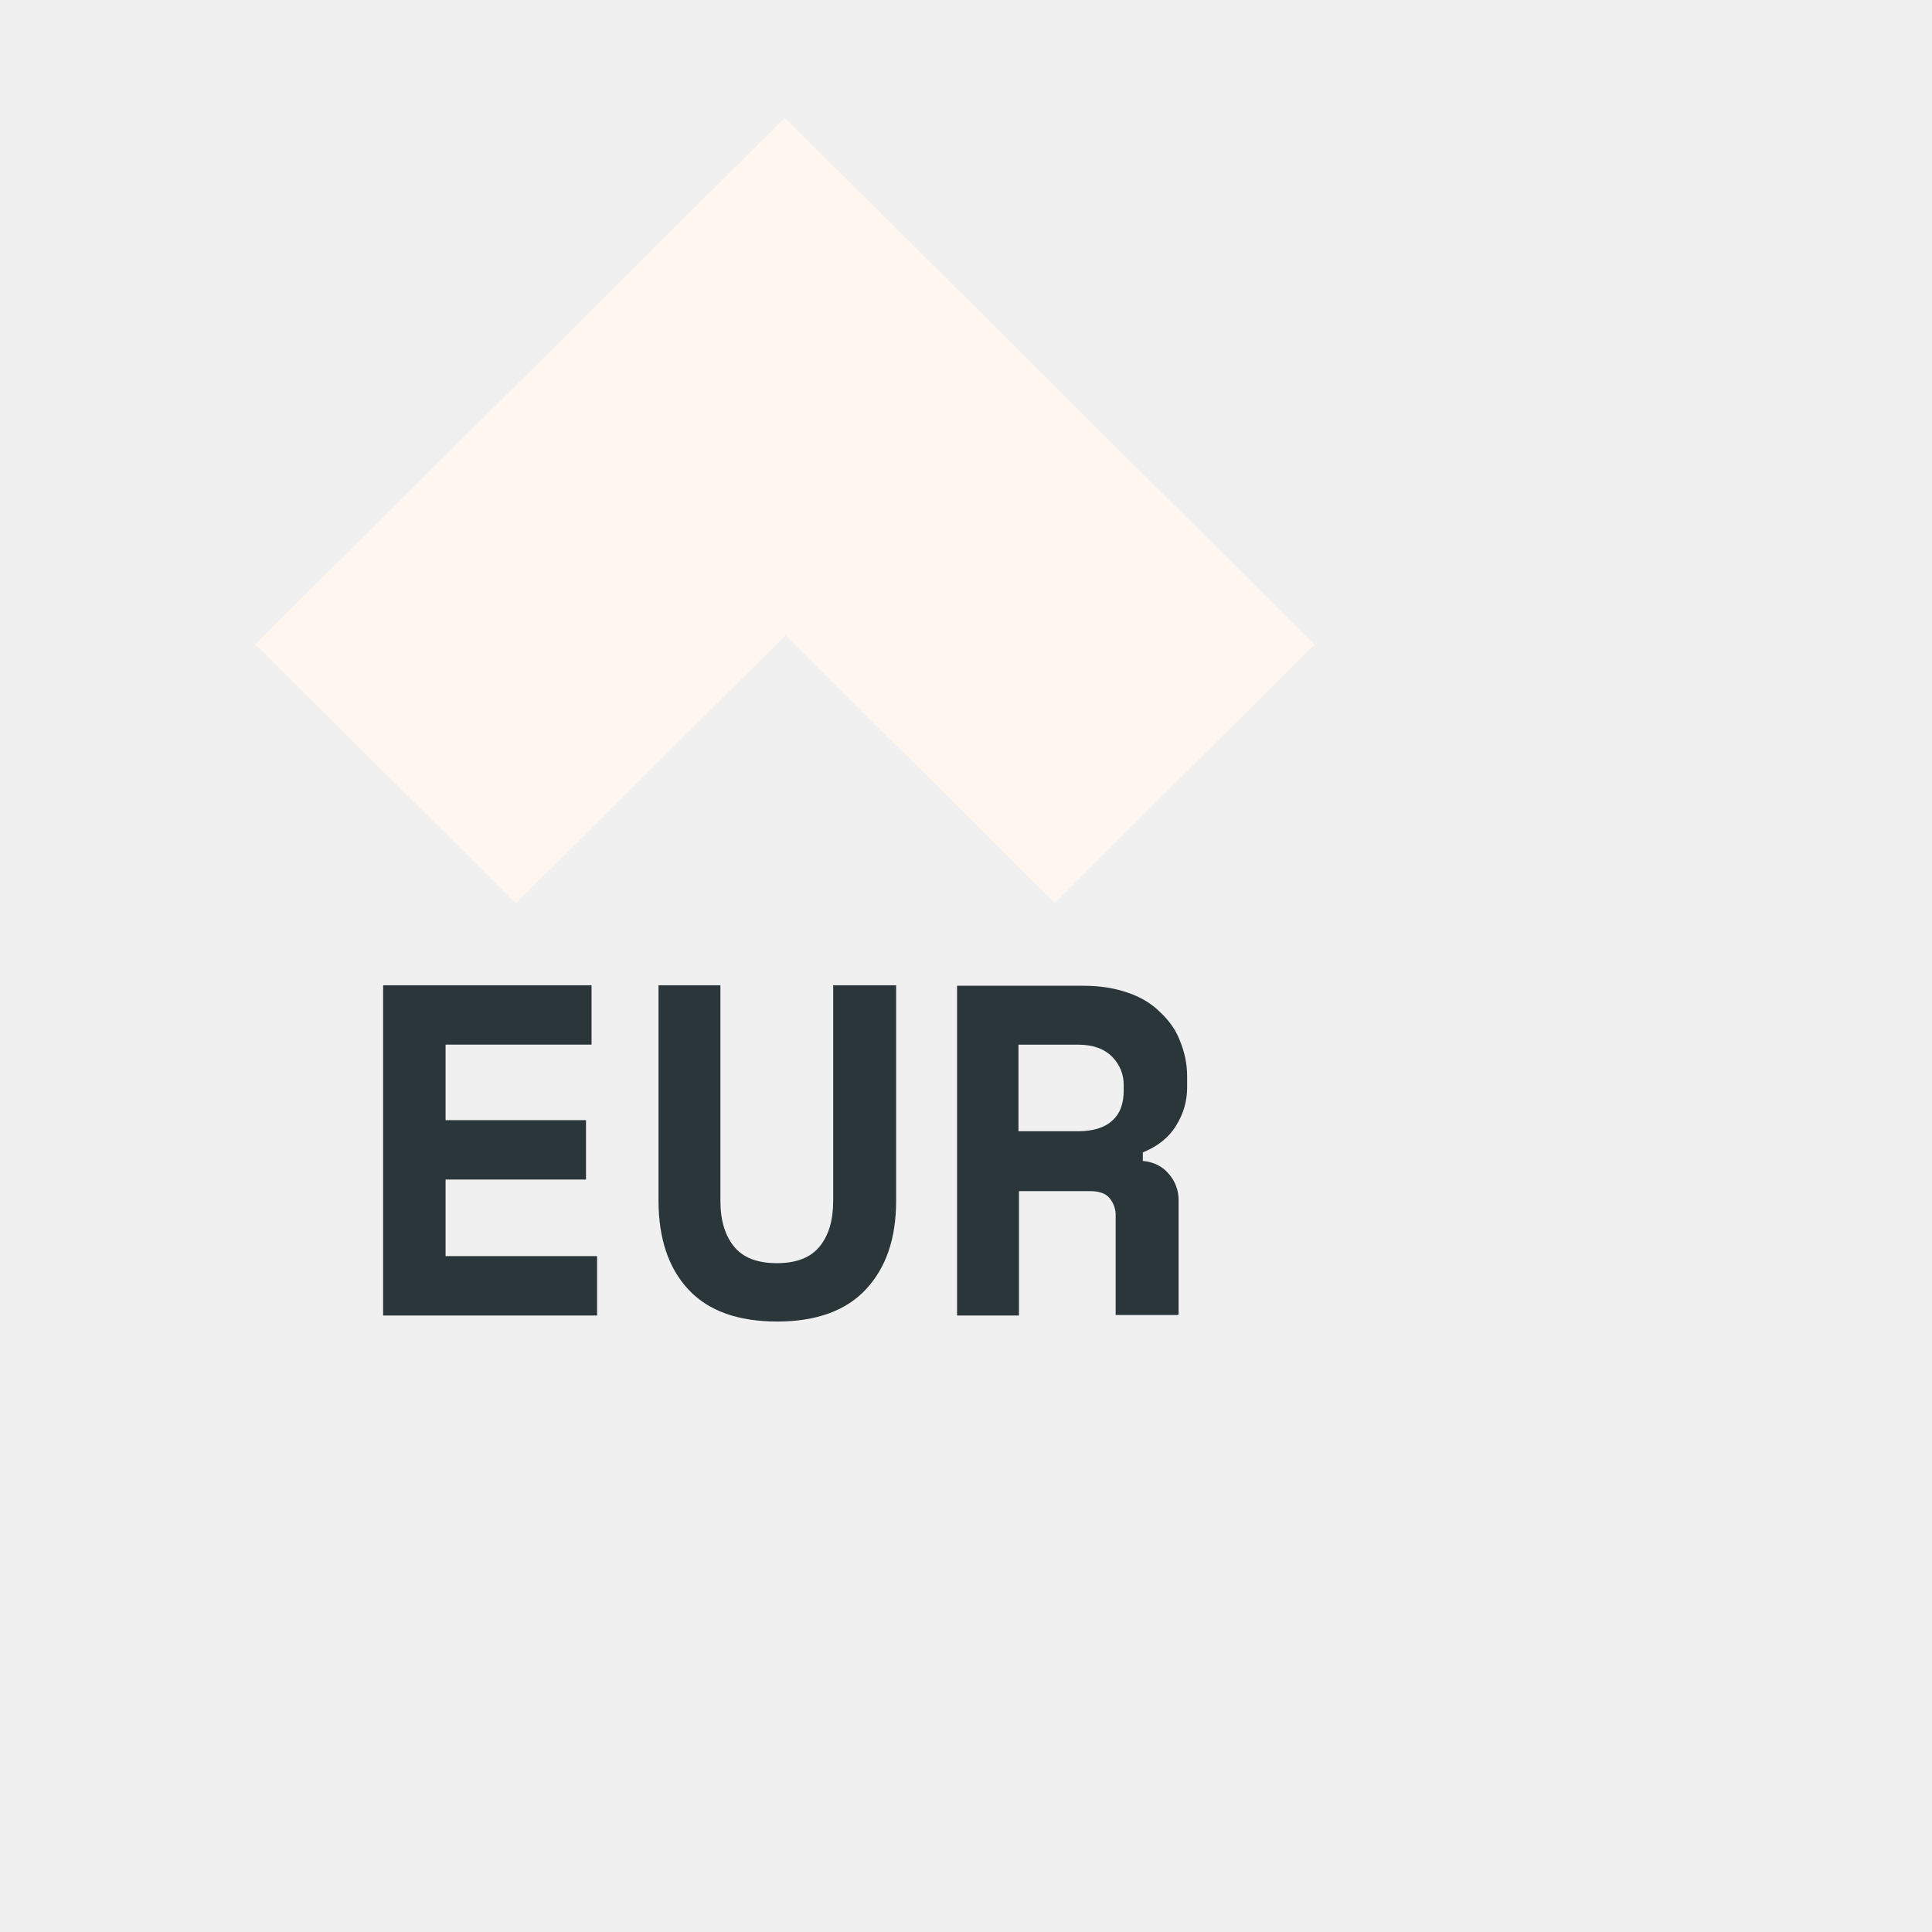
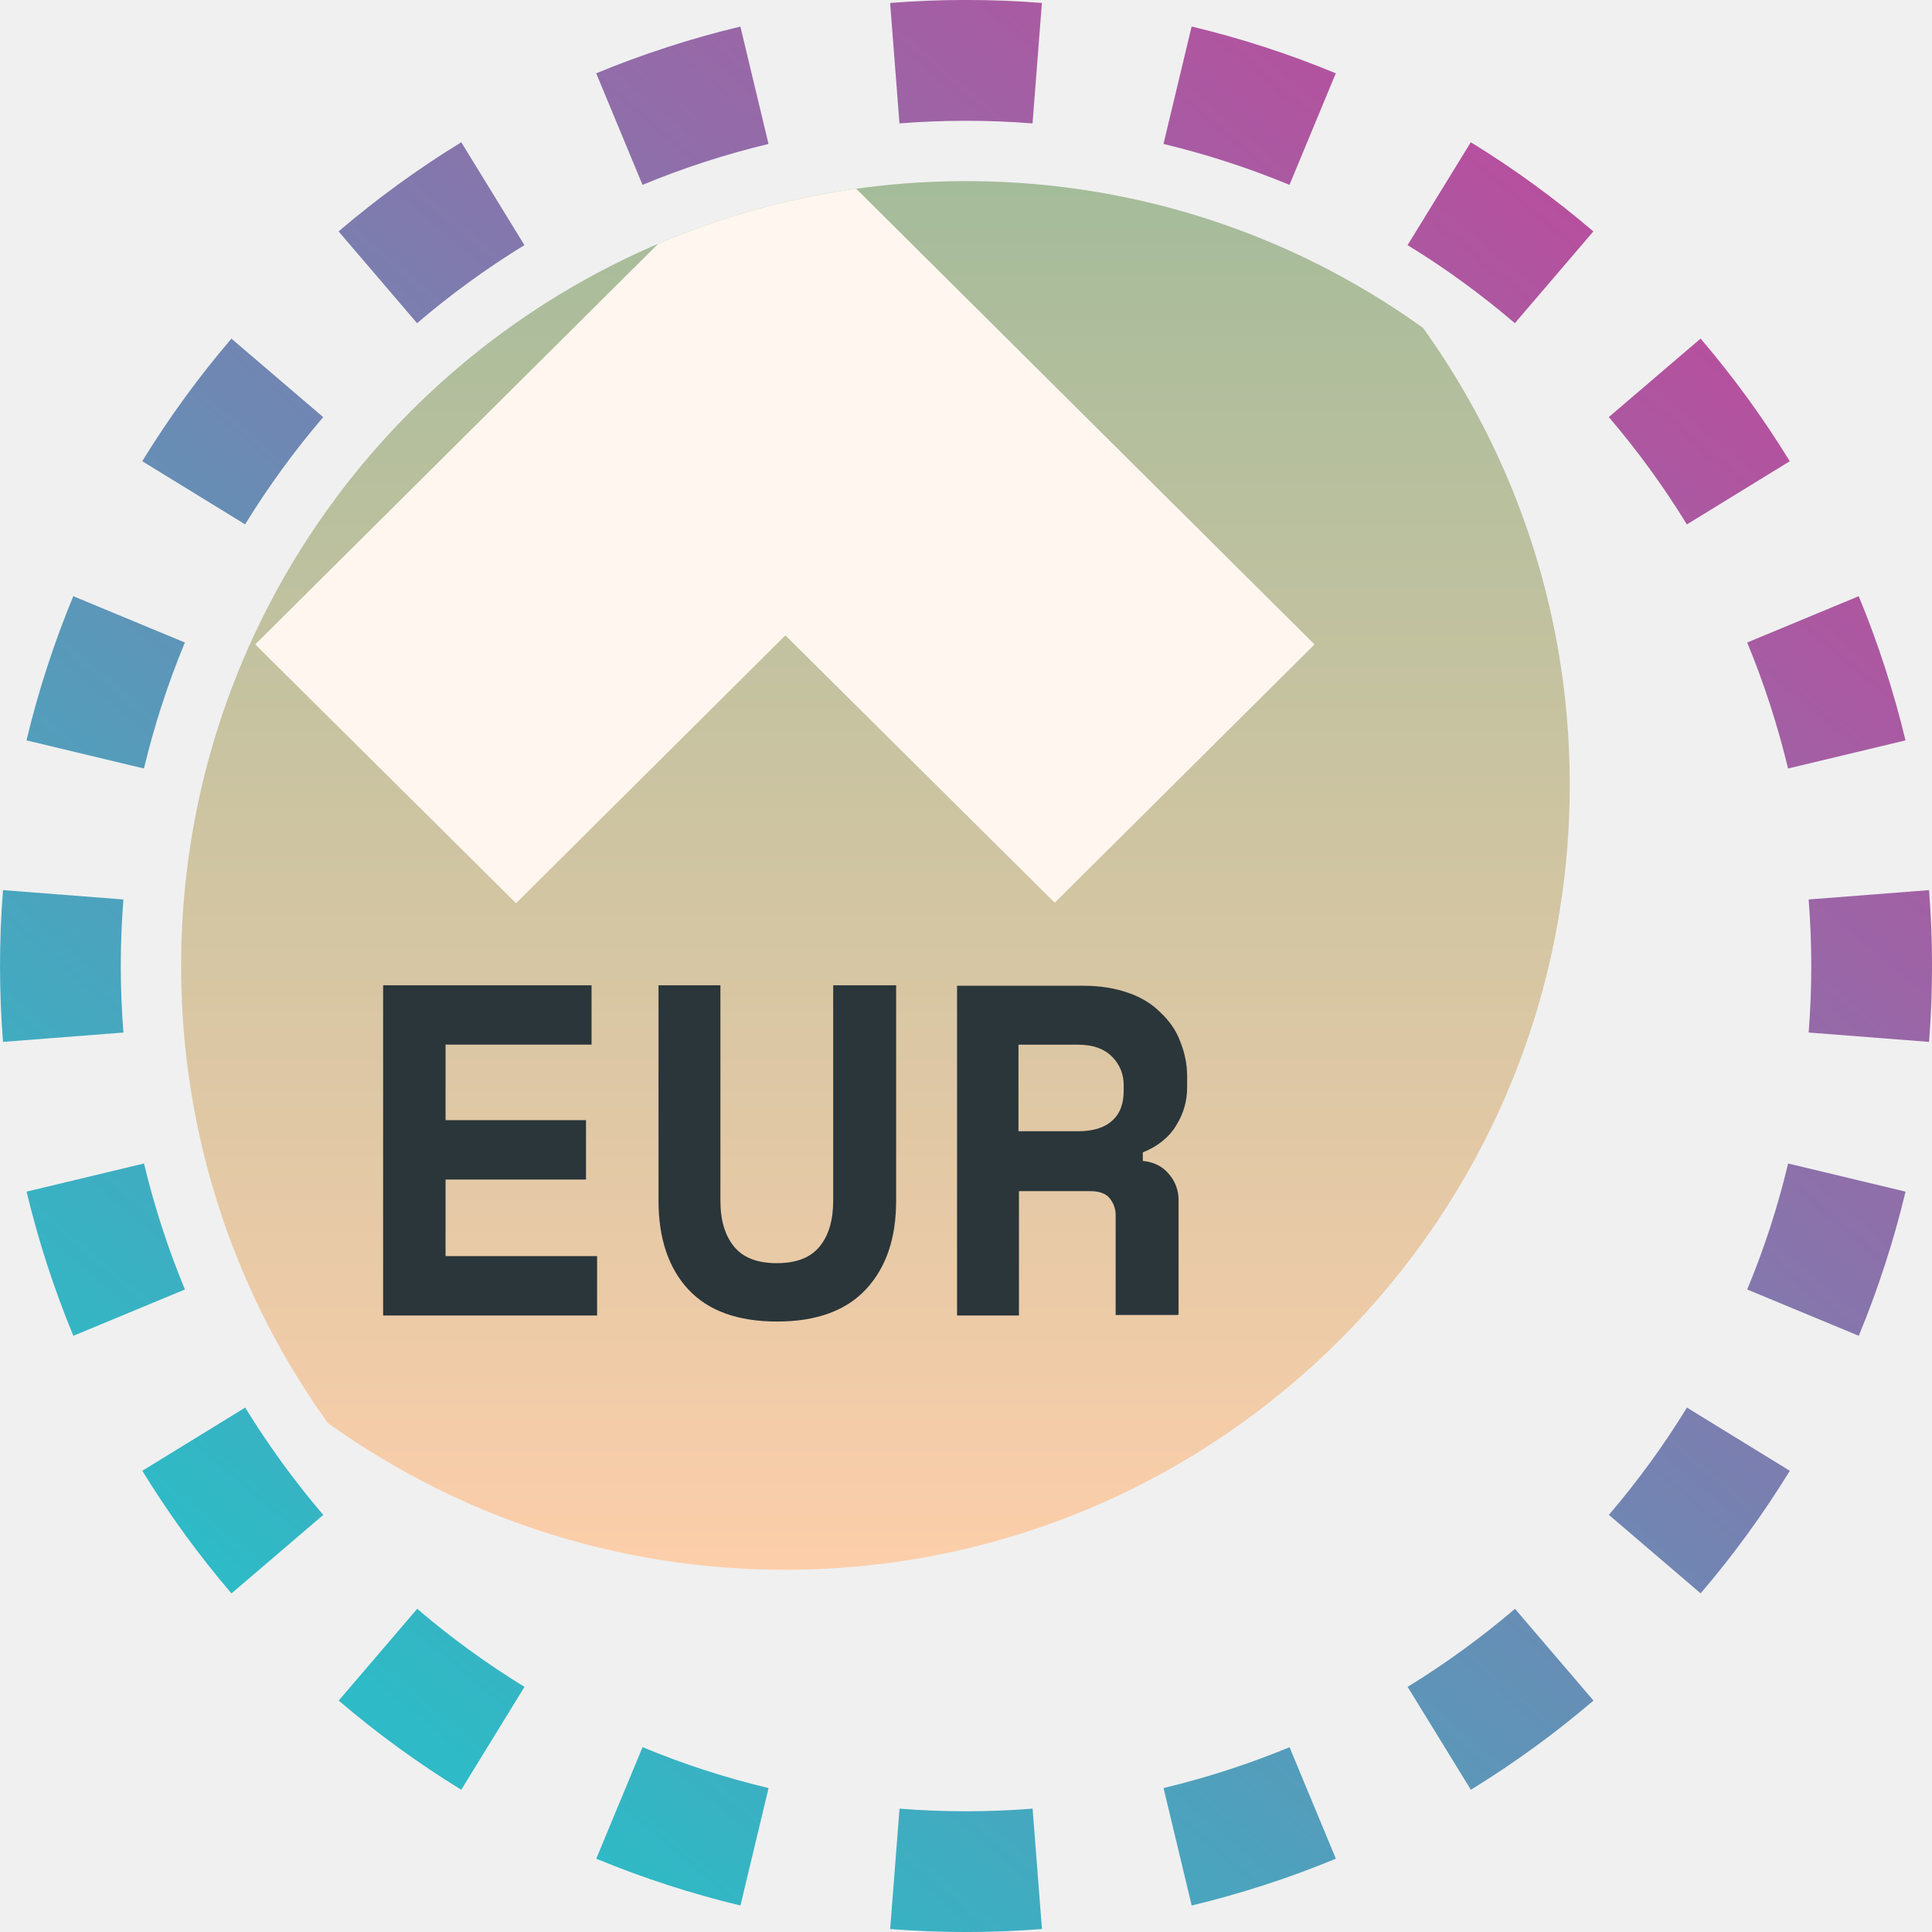
<svg xmlns="http://www.w3.org/2000/svg" width="32" height="32" fill="none" viewBox="0 0 32 32">
-   <path fill="url(#eura(ageur)__paint0_linear_42_5)" fill-rule="evenodd" d="m31.951 17.257-1.994-.155a14 14 0 0 0 0-2.204l1.994-.155a16 16 0 0 1 0 2.514m-.39-4.994-1.945.466q-.26-1.08-.677-2.087l1.847-.767q.478 1.154.775 2.388M29.644 7.64 27.94 8.686a14 14 0 0 0-1.293-1.778l1.52-1.3a16 16 0 0 1 1.477 2.031m-3.253-3.806-1.3 1.52a14 14 0 0 0-1.777-1.293l1.047-1.704q1.076.661 2.03 1.477m-4.266-2.619-.767 1.848a14 14 0 0 0-2.087-.678l.466-1.945c.822.196 1.62.457 2.388.775M17.257.05l-.155 1.994a14 14 0 0 0-2.204 0L14.743.049a16 16 0 0 1 2.514 0m-4.994.39.466 1.945q-1.08.26-2.087.678l-.767-1.848A16 16 0 0 1 12.263.44M7.64 2.356 8.686 4.06a14 14 0 0 0-1.778 1.293l-1.3-1.52A16 16 0 0 1 7.64 2.356M3.833 5.609l1.52 1.3A14 14 0 0 0 4.06 8.685L2.356 7.639q.661-1.076 1.477-2.03M1.214 9.875l1.848.767a14 14 0 0 0-.678 2.087l-1.945-.466c.196-.822.457-1.62.775-2.388M.05 14.743a16 16 0 0 0 0 2.514l1.994-.155a14 14 0 0 1 0-2.204zm.39 4.994 1.945-.466q.26 1.08.678 2.087l-1.848.767a16 16 0 0 1-.775-2.388m1.917 4.624 1.704-1.047q.579.941 1.293 1.778l-1.52 1.3a16 16 0 0 1-1.477-2.031m3.253 3.806 1.3-1.52q.835.714 1.777 1.293l-1.047 1.704a16 16 0 0 1-2.03-1.477m4.266 2.619.767-1.848q1.007.42 2.087.678l-.466 1.945a16 16 0 0 1-2.388-.775m4.868 1.165.155-1.994a14 14 0 0 0 2.204 0l.155 1.994a16 16 0 0 1-2.514 0m4.994-.39-.466-1.945q1.08-.26 2.087-.677l.767 1.847a16 16 0 0 1-2.388.775m4.624-1.917-1.047-1.704q.941-.579 1.778-1.293l1.3 1.52a16 16 0 0 1-2.031 1.477m3.806-3.253-1.52-1.3a14 14 0 0 0 1.293-1.777l1.704 1.047q-.661 1.076-1.477 2.03m2.619-4.266-1.848-.767q.42-1.007.678-2.087l1.945.466a16 16 0 0 1-.775 2.388" clip-rule="evenodd" />
-   <g clip-path="url(#eura(ageur)__circleClip)">
+   <path fill="url(#euraageur__paint0_linear_42_5)" fill-rule="evenodd" d="m31.951 17.257-1.994-.155a14 14 0 0 0 0-2.204l1.994-.155a16 16 0 0 1 0 2.514m-.39-4.994-1.945.466q-.26-1.08-.677-2.087l1.847-.767q.478 1.154.775 2.388M29.644 7.64 27.94 8.686a14 14 0 0 0-1.293-1.778l1.52-1.3a16 16 0 0 1 1.477 2.031m-3.253-3.806-1.3 1.52a14 14 0 0 0-1.777-1.293l1.047-1.704q1.076.661 2.03 1.477m-4.266-2.619-.767 1.848a14 14 0 0 0-2.087-.678l.466-1.945c.822.196 1.62.457 2.388.775M17.257.05l-.155 1.994a14 14 0 0 0-2.204 0L14.743.049a16 16 0 0 1 2.514 0m-4.994.39.466 1.945q-1.08.26-2.087.678l-.767-1.848A16 16 0 0 1 12.263.44M7.64 2.356 8.686 4.06a14 14 0 0 0-1.778 1.293l-1.3-1.52A16 16 0 0 1 7.64 2.356M3.833 5.609l1.52 1.3A14 14 0 0 0 4.06 8.685L2.356 7.639q.661-1.076 1.477-2.03M1.214 9.875l1.848.767a14 14 0 0 0-.678 2.087l-1.945-.466c.196-.822.457-1.62.775-2.388M.05 14.743a16 16 0 0 0 0 2.514l1.994-.155a14 14 0 0 1 0-2.204zm.39 4.994 1.945-.466q.26 1.08.678 2.087l-1.848.767a16 16 0 0 1-.775-2.388m1.917 4.624 1.704-1.047q.579.941 1.293 1.778l-1.52 1.3a16 16 0 0 1-1.477-2.031m3.253 3.806 1.3-1.52q.835.714 1.777 1.293l-1.047 1.704a16 16 0 0 1-2.03-1.477m4.266 2.619.767-1.848q1.007.42 2.087.678l-.466 1.945a16 16 0 0 1-2.388-.775m4.868 1.165.155-1.994a14 14 0 0 0 2.204 0l.155 1.994a16 16 0 0 1-2.514 0m4.994-.39-.466-1.945q1.08-.26 2.087-.677l.767 1.847a16 16 0 0 1-2.388.775m4.624-1.917-1.047-1.704q.941-.579 1.778-1.293l1.3 1.52a16 16 0 0 1-2.031 1.477m3.806-3.253-1.52-1.3a14 14 0 0 0 1.293-1.777l1.704 1.047q-.661 1.076-1.477 2.03m2.619-4.266-1.848-.767q.42-1.007.678-2.087l1.945.466a16 16 0 0 1-.775 2.388" clip-rule="evenodd" />
+   <g clip-path="url(#euraageur__circleClip)">
    <g style="transform:scale(.8125);transform-origin:50% 50%">
-       <g clip-path="url(#eura(ageur)__eura(ageur)__clip0_297_5)">
-         <path fill="url(#eura(ageur)__eura(ageur)__paint0_linear_297_5)" d="M16 32c8.836 0 16-7.163 16-16S24.836 0 16 0 0 7.164 0 16s7.164 16 16 16" />
+       <g clip-path="url(#euraageur__clip0_297_5)">
+         <path fill="url(#euraageur__paint0_linear_297_5)" d="M16 32c8.836 0 16-7.163 16-16S24.836 0 16 0 0 7.164 0 16s7.164 16 16 16" />
        <path fill="#FFF6F0" d="M5.203 13.137 16 2.402l10.797 10.735-5.296 5.265-5.398-5.358-.093-.092-.092.092-5.398 5.368-5.306-5.265z" />
        <path fill="#2A363A" d="M7.82 20.085h4.239v1.21H9.083v1.54h2.863v1.211H9.083v1.56h3.089v1.211H7.81v-6.722zm10.448 0v4.392c0 .77-.205 1.365-.616 1.807-.4.43-1.005.656-1.806.656-.8 0-1.406-.215-1.816-.656-.4-.431-.606-1.037-.606-1.807v-4.392h1.262v4.392c0 .4.093.708.277.934s.473.339.873.339.687-.113.872-.339.277-.534.277-.934v-4.392zm5.737 6.722h-1.262v-2.012a.54.54 0 0 0-.123-.369c-.072-.092-.206-.144-.39-.144h-1.458v2.535H19.51v-6.722h2.576c.349 0 .647.051.913.144.267.092.483.225.657.4.175.164.318.36.4.585.093.226.144.462.144.718v.226c0 .277-.072.534-.226.78-.143.236-.37.42-.677.544v.174c.226.021.4.113.523.257a.8.8 0 0 1 .206.554v2.32zm-3.243-3.746h1.211c.308 0 .544-.072.698-.215.164-.144.236-.35.236-.616v-.113a.8.8 0 0 0-.236-.575c-.164-.164-.39-.246-.698-.246h-1.211z" />
      </g>
+       <defs>
+         <linearGradient id="euraageur__paint0_linear_297_5" x1="16" x2="16" y1="0" y2="32" gradientUnits="userSpaceOnUse">
+           <stop stop-color="#99B998" />
+           <stop offset="1" stop-color="#FDCEAA" />
+         </linearGradient>
+         <clipPath id="euraageur__clip0_297_5">
+           <path fill="#fff" d="M0 0h32v32H0z" />
+         </clipPath>
+       </defs>
    </g>
  </g>
  <defs>
-     <linearGradient id="eura(ageur)__paint0_linear_42_5" x1="26.976" x2="6.592" y1="4.32" y2="28.352" gradientUnits="userSpaceOnUse">
+     <linearGradient id="euraageur__paint0_linear_42_5" x1="26.976" x2="6.592" y1="4.32" y2="28.352" gradientUnits="userSpaceOnUse">
      <stop stop-color="#B6509E" />
      <stop offset="1" stop-color="#2EBAC6" />
    </linearGradient>
-     <clipPath id="eura(ageur)__circleClip">
+     <clipPath id="euraageur__circleClip">
      <circle cx="16" cy="16" r="13" />
    </clipPath>
  </defs>
</svg>
